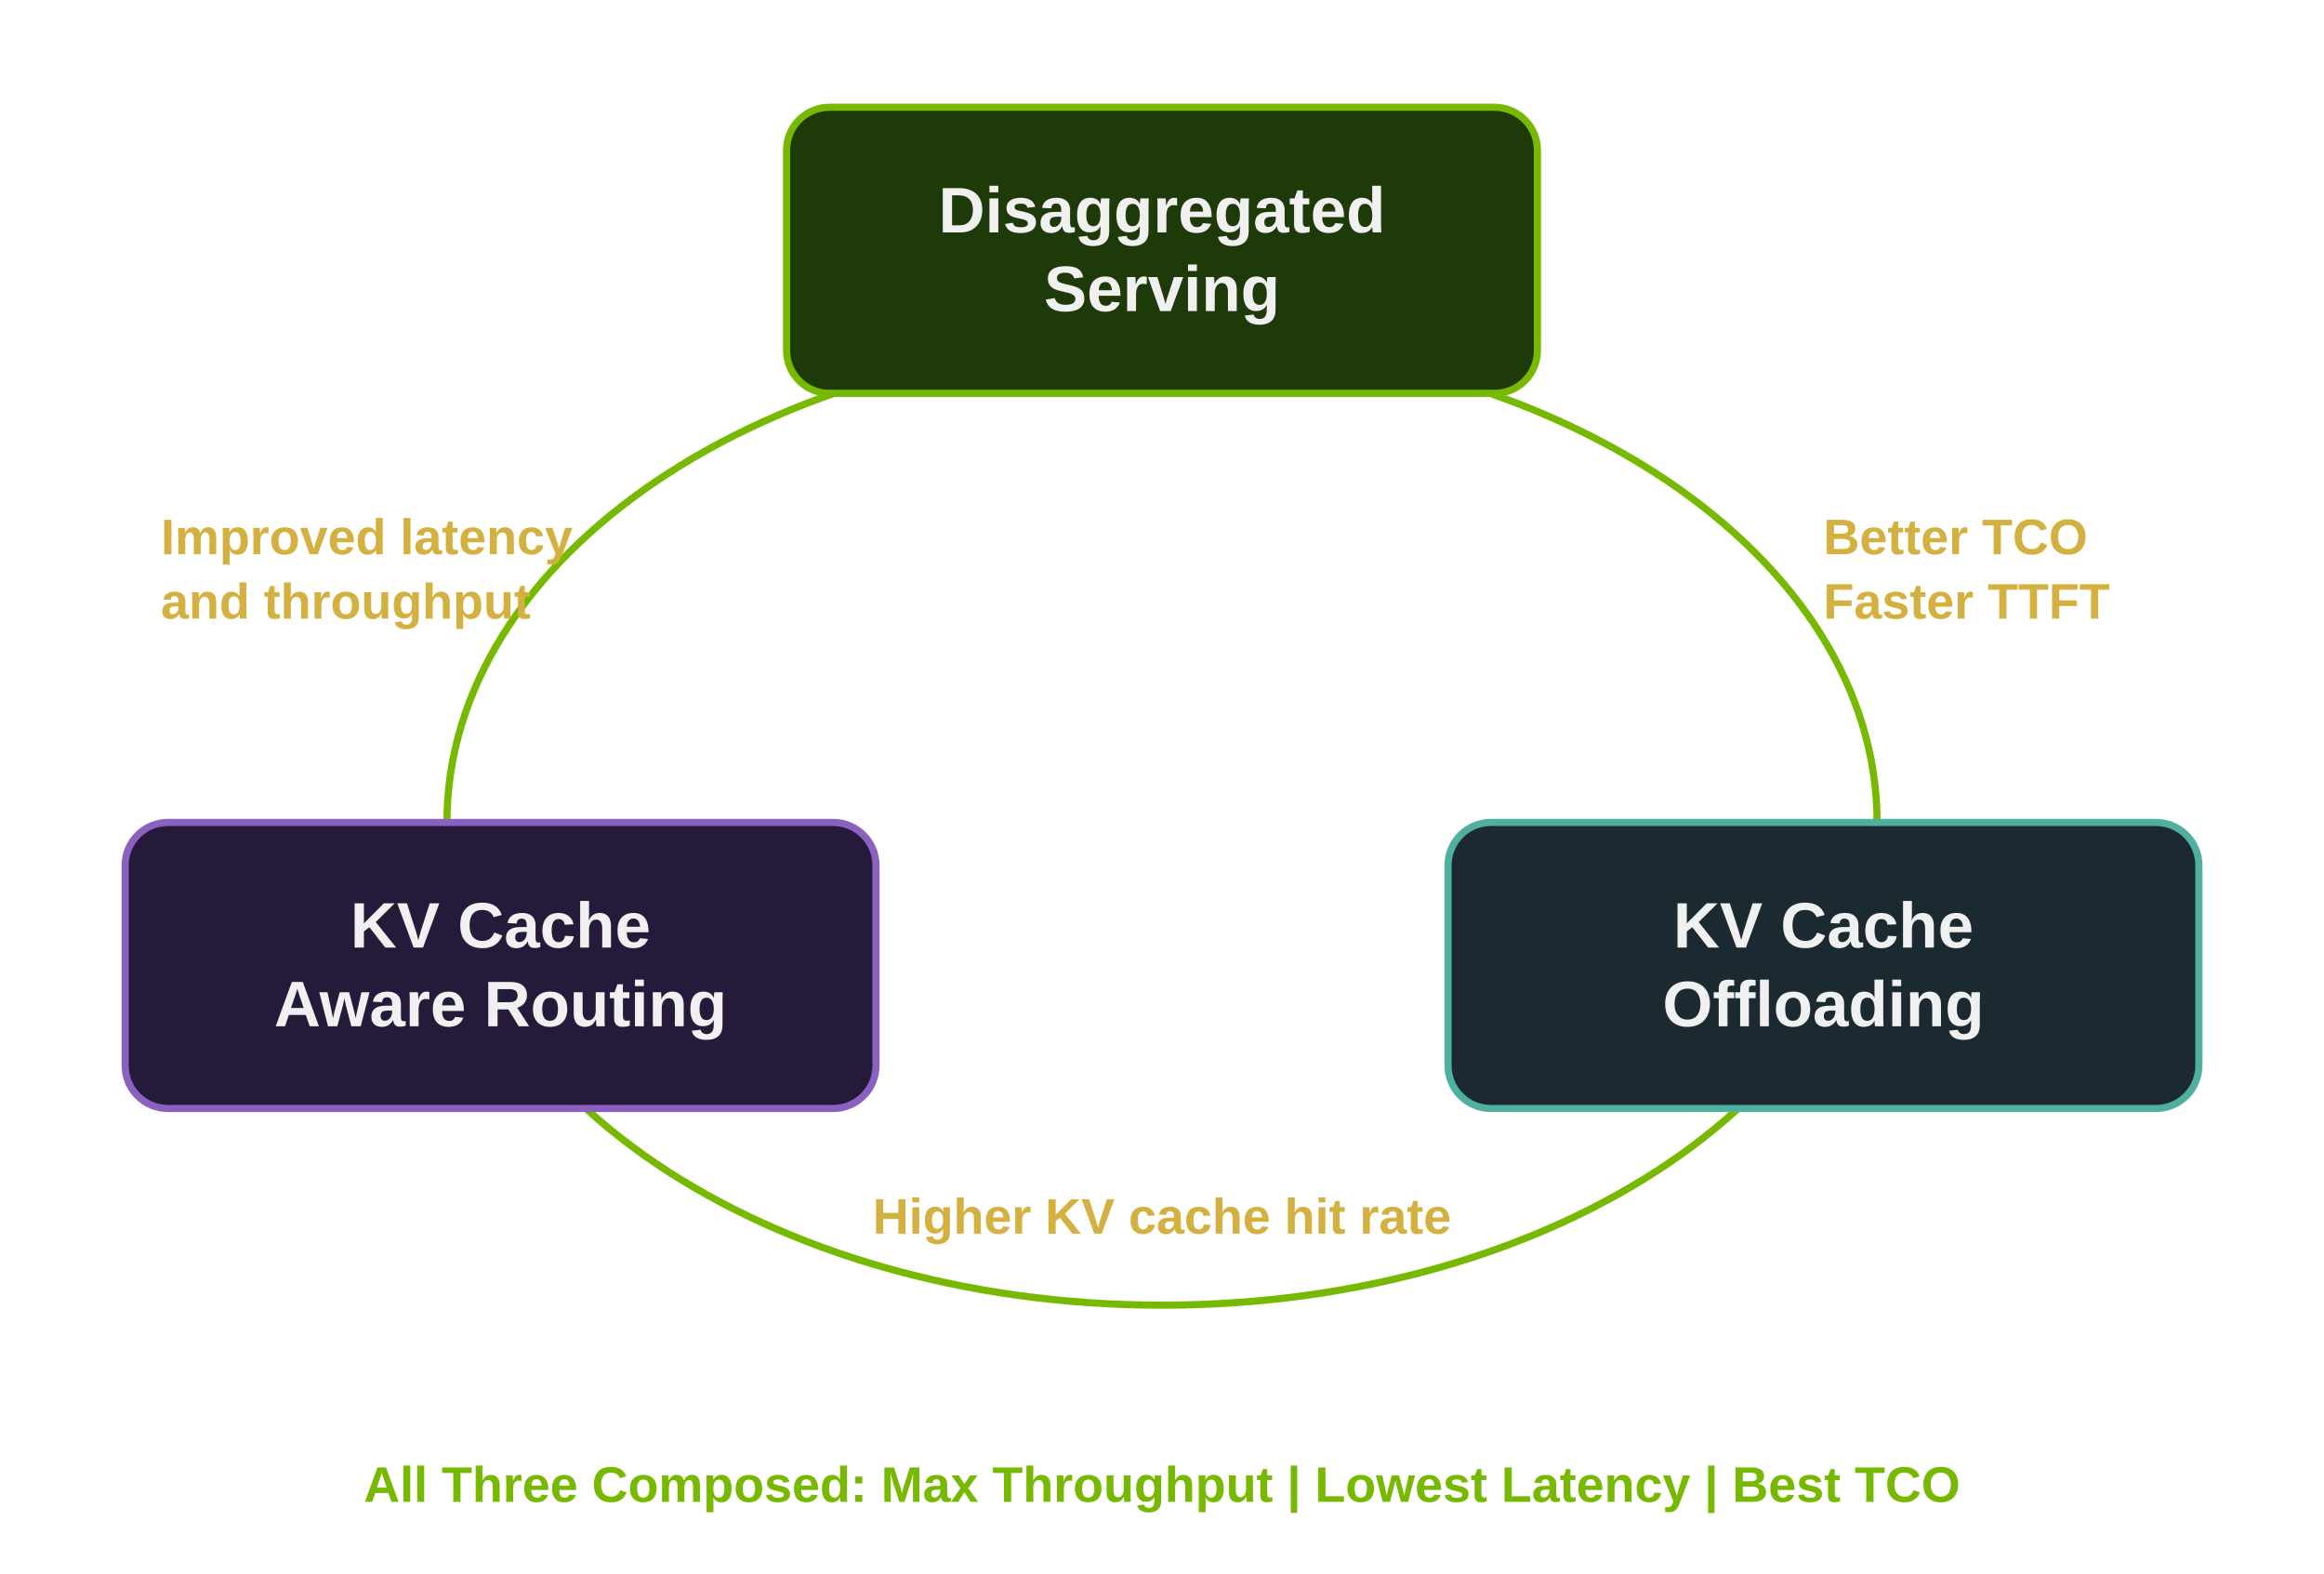
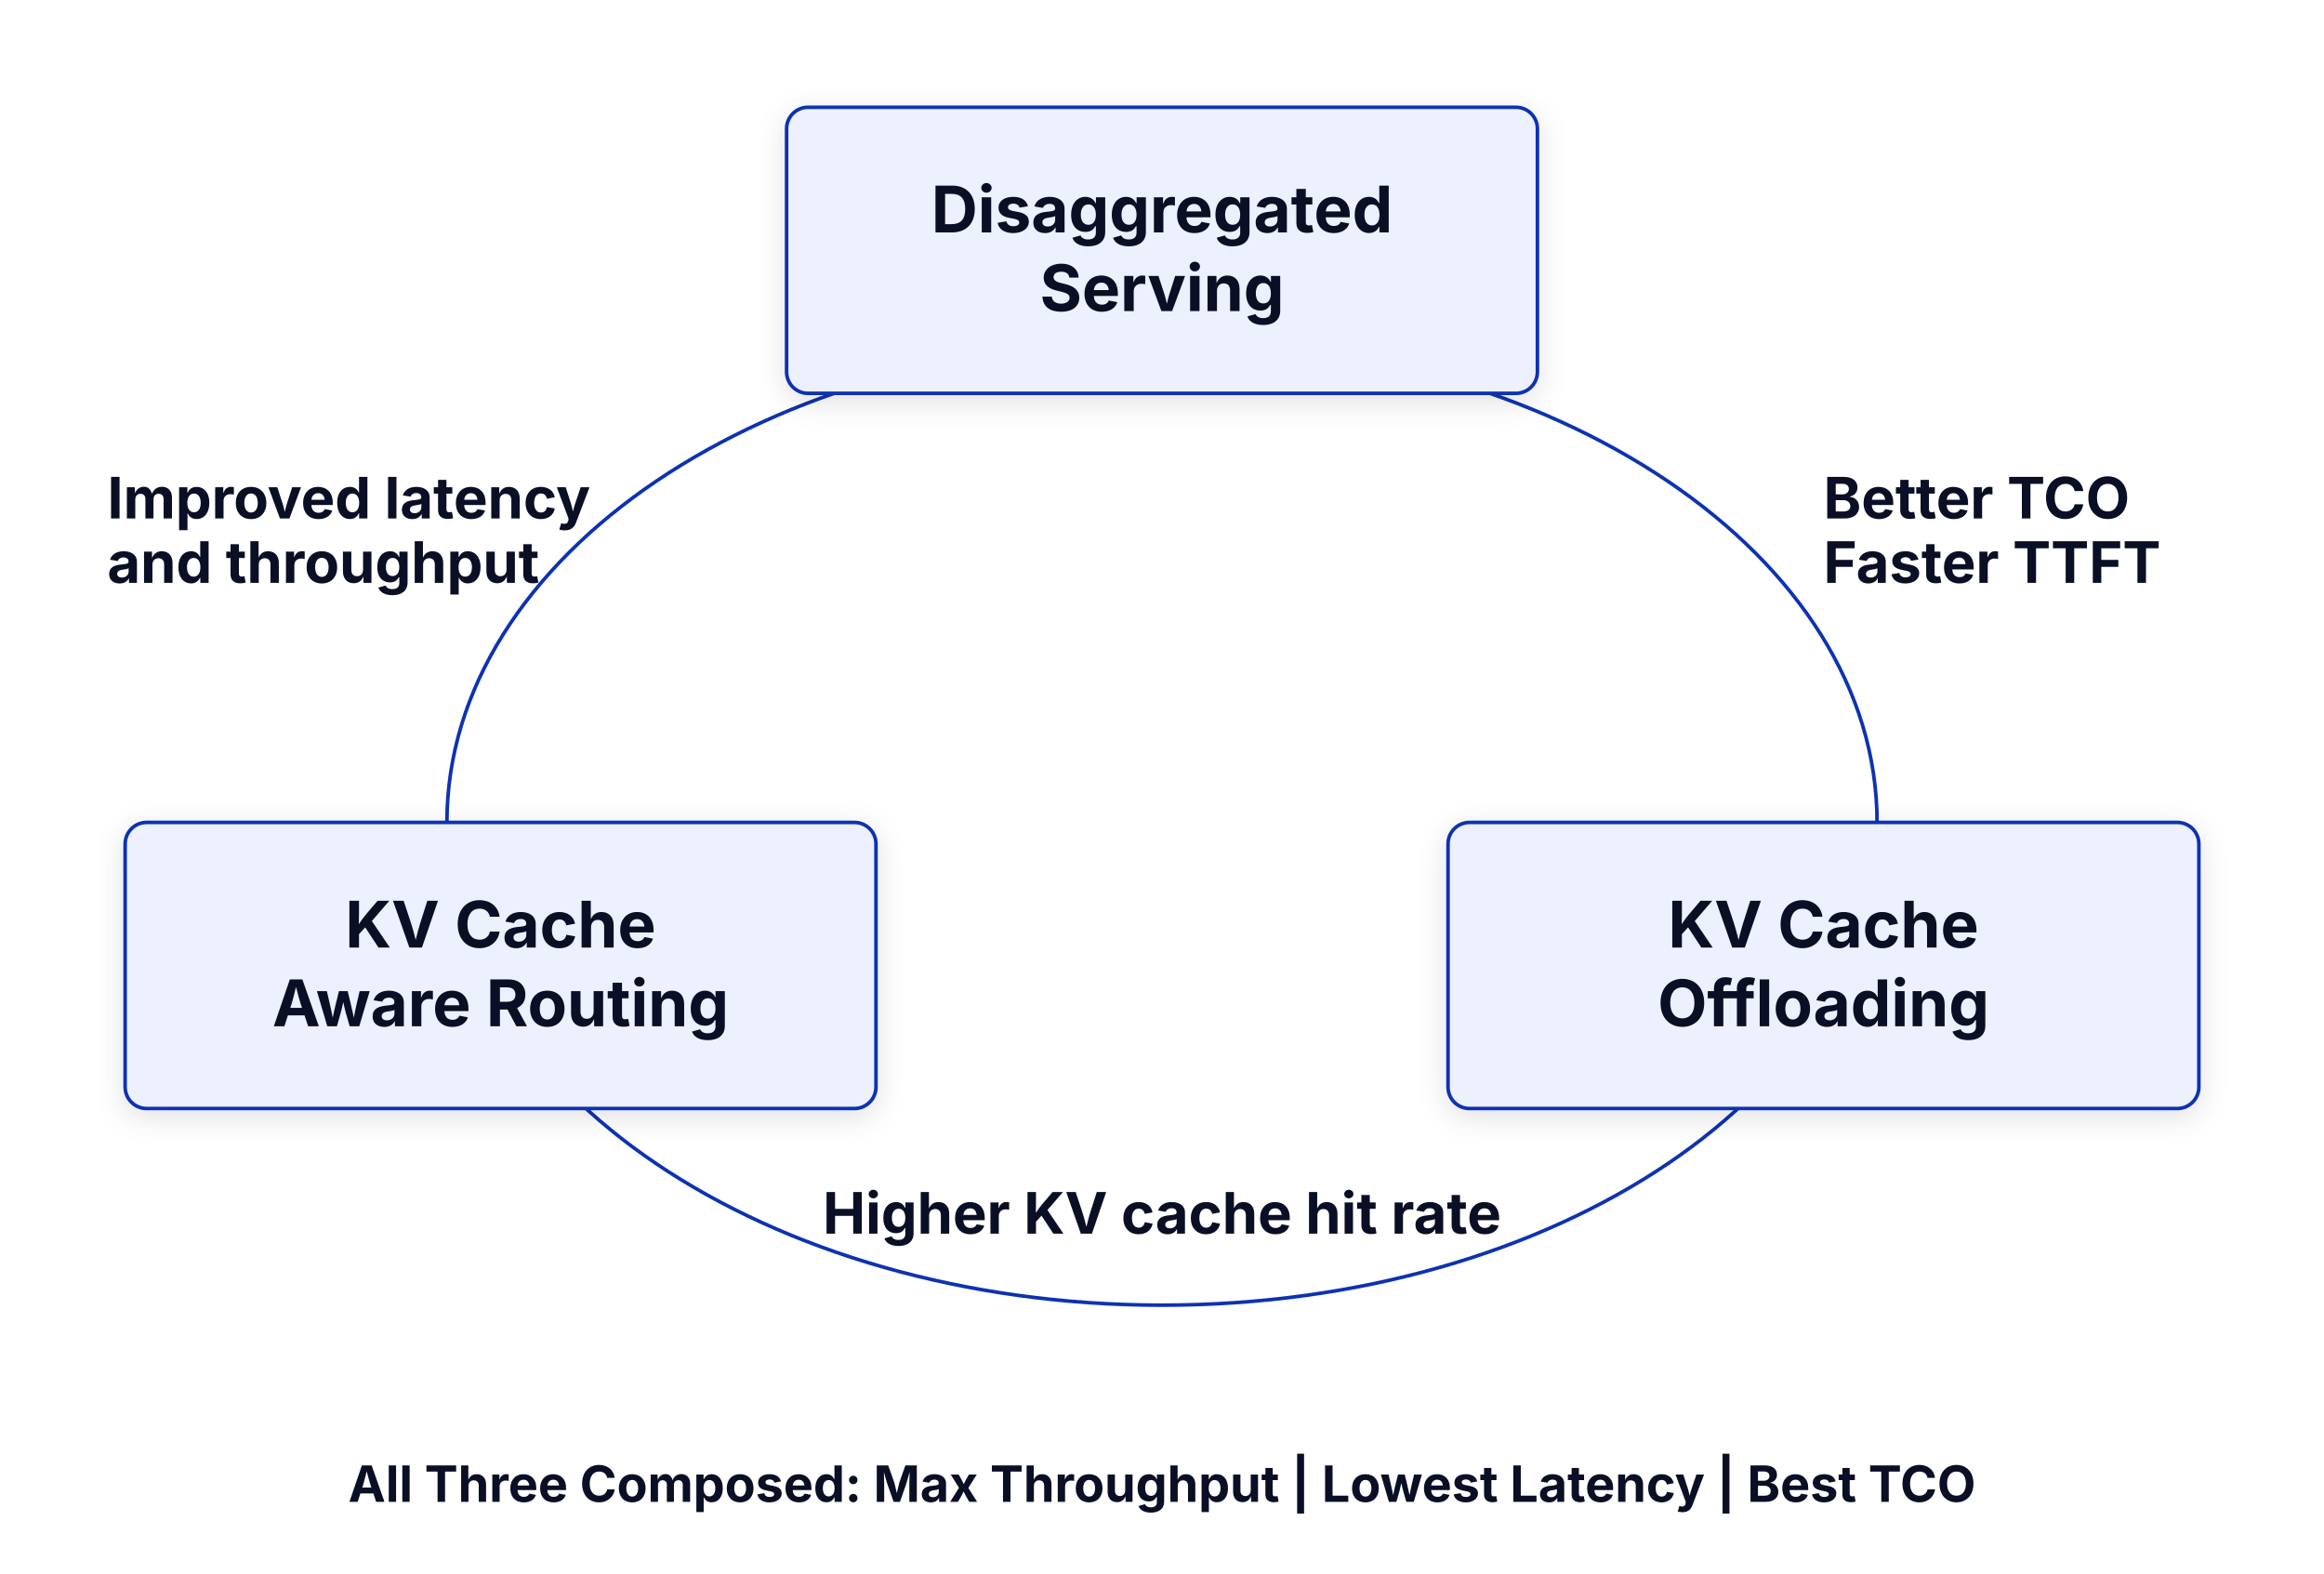
<svg xmlns="http://www.w3.org/2000/svg" width="650" height="440" viewBox="0 0 650 440">
-   <rect width="100%" height="100%" fill="transparent" />
-   <ellipse cx="325" cy="230" rx="200" ry="135" fill="none" stroke="#76b900" stroke-width="2" />
-   <rect x="220" y="30" width="210" height="80" rx="12" fill="#1e3a08" stroke="#76b900" stroke-width="2" />
-   <text x="325" y="65" font-family="Arial, Helvetica, sans-serif" font-size="18" font-weight="700" text-anchor="middle" fill="#f0f0f0">Disaggregated</text>
-   <text x="325" y="87" font-family="Arial, Helvetica, sans-serif" font-size="18" font-weight="700" text-anchor="middle" fill="#f0f0f0">Serving</text>
-   <rect x="35" y="230" width="210" height="80" rx="12" fill="#251a3a" stroke="#8a60c0" stroke-width="2" />
-   <text x="140" y="265" font-family="Arial, Helvetica, sans-serif" font-size="18" font-weight="700" text-anchor="middle" fill="#f0f0f0">KV Cache</text>
-   <text x="140" y="287" font-family="Arial, Helvetica, sans-serif" font-size="18" font-weight="700" text-anchor="middle" fill="#f0f0f0">Aware Routing</text>
-   <rect x="405" y="230" width="210" height="80" rx="12" fill="#1a2a30" stroke="#50b0a0" stroke-width="2" />
-   <text x="510" y="265" font-family="Arial, Helvetica, sans-serif" font-size="18" font-weight="700" text-anchor="middle" fill="#f0f0f0">KV Cache</text>
-   <text x="510" y="287" font-family="Arial, Helvetica, sans-serif" font-size="18" font-weight="700" text-anchor="middle" fill="#f0f0f0">Offloading</text>
-   <text x="45" y="155" font-family="Arial, Helvetica, sans-serif" font-size="14" font-weight="700" fill="#d4b040">Improved latency</text>
-   <text x="45" y="173" font-family="Arial, Helvetica, sans-serif" font-size="14" font-weight="700" fill="#d4b040">and throughput</text>
-   <text x="510" y="155" font-family="Arial, Helvetica, sans-serif" font-size="14" font-weight="700" fill="#d4b040">Better TCO</text>
-   <text x="510" y="173" font-family="Arial, Helvetica, sans-serif" font-size="14" font-weight="700" fill="#d4b040">Faster TTFT</text>
-   <text x="325" y="345" font-family="Arial, Helvetica, sans-serif" font-size="14" font-weight="700" text-anchor="middle" fill="#d4b040">Higher KV cache hit rate</text>
-   <text x="325" y="420" font-family="Arial, Helvetica, sans-serif" font-size="14" font-weight="600" text-anchor="middle" fill="#76b900">All Three Composed: Max Throughput | Lowest Latency | Best TCO</text>
+   <defs>
+     <filter id="shadow" x="-10%" y="-10%" width="130%" height="130%">
+       <feDropShadow dx="0" dy="2" stdDeviation="4" flood-color="#0A0F25" flood-opacity="0.12" />
+     </filter>
+   </defs>
+   <style type="text/css">
+     .fill-N1 { fill: #0A0F25; }
+     .fill-N7 { fill: transparent; }
+     .fill-B1 { fill: #0D32B2; }
+     .fill-B5 { fill: #EDF0FD; }
+     .stroke-B1 { stroke: #0D32B2; }
+ 
+     .box-text {
+       font-family: "NVIDIA Sans", "Inter", "Segoe UI", Arial, sans-serif;
+       font-size: 18px;
+       font-weight: 700;
+       text-anchor: middle;
+     }
+     .benefit {
+       font-family: "NVIDIA Sans", "Inter", "Segoe UI", Arial, sans-serif;
+       font-size: 16px;
+       font-weight: 700;
+     }
+     .benefit-center {
+       font-family: "NVIDIA Sans", "Inter", "Segoe UI", Arial, sans-serif;
+       font-size: 16px;
+       font-weight: 700;
+       text-anchor: middle;
+     }
+     .summary {
+       font-family: "NVIDIA Sans", "Inter", "Segoe UI", Arial, sans-serif;
+       font-size: 14px;
+       font-weight: 700;
+       text-anchor: middle;
+     }
+ 
+     @media (prefers-color-scheme: dark) {
+       .fill-N1 { fill: #F2F2F2; }
+       .fill-N7 { fill: transparent; }
+       .fill-B1 { fill: #6B9FFF; }
+       .fill-B5 { fill: #252535; }
+       .stroke-B1 { stroke: #6B9FFF; }
+     }
+   </style>
+   <rect width="100%" height="100%" class="fill-N7" />
+   <ellipse cx="325" cy="230" rx="200" ry="135" fill="none" class="stroke-B1" style="stroke-width:1" />
+   <rect x="220" y="30" width="210" height="80" rx="6" class="fill-B5 stroke-B1" style="stroke-width:1" filter="url(#shadow)" />
+   <text x="325" y="65" class="box-text fill-N1">Disaggregated</text>
+   <text x="325" y="87" class="box-text fill-N1">Serving</text>
+   <rect x="35" y="230" width="210" height="80" rx="6" class="fill-B5 stroke-B1" style="stroke-width:1" filter="url(#shadow)" />
+   <text x="140" y="265" class="box-text fill-N1">KV Cache</text>
+   <text x="140" y="287" class="box-text fill-N1">Aware Routing</text>
+   <rect x="405" y="230" width="210" height="80" rx="6" class="fill-B5 stroke-B1" style="stroke-width:1" filter="url(#shadow)" />
+   <text x="510" y="265" class="box-text fill-N1">KV Cache</text>
+   <text x="510" y="287" class="box-text fill-N1">Offloading</text>
+   <text x="30" y="145" class="benefit fill-N1">Improved latency</text>
+   <text x="30" y="163" class="benefit fill-N1">and throughput</text>
+   <text x="510" y="145" class="benefit fill-N1">Better TCO</text>
+   <text x="510" y="163" class="benefit fill-N1">Faster TTFT</text>
+   <text x="325" y="345" class="benefit-center fill-N1">Higher KV cache hit rate</text>
+   <text x="325" y="420" class="summary fill-N1">All Three Composed: Max Throughput | Lowest Latency | Best TCO</text>
</svg>
